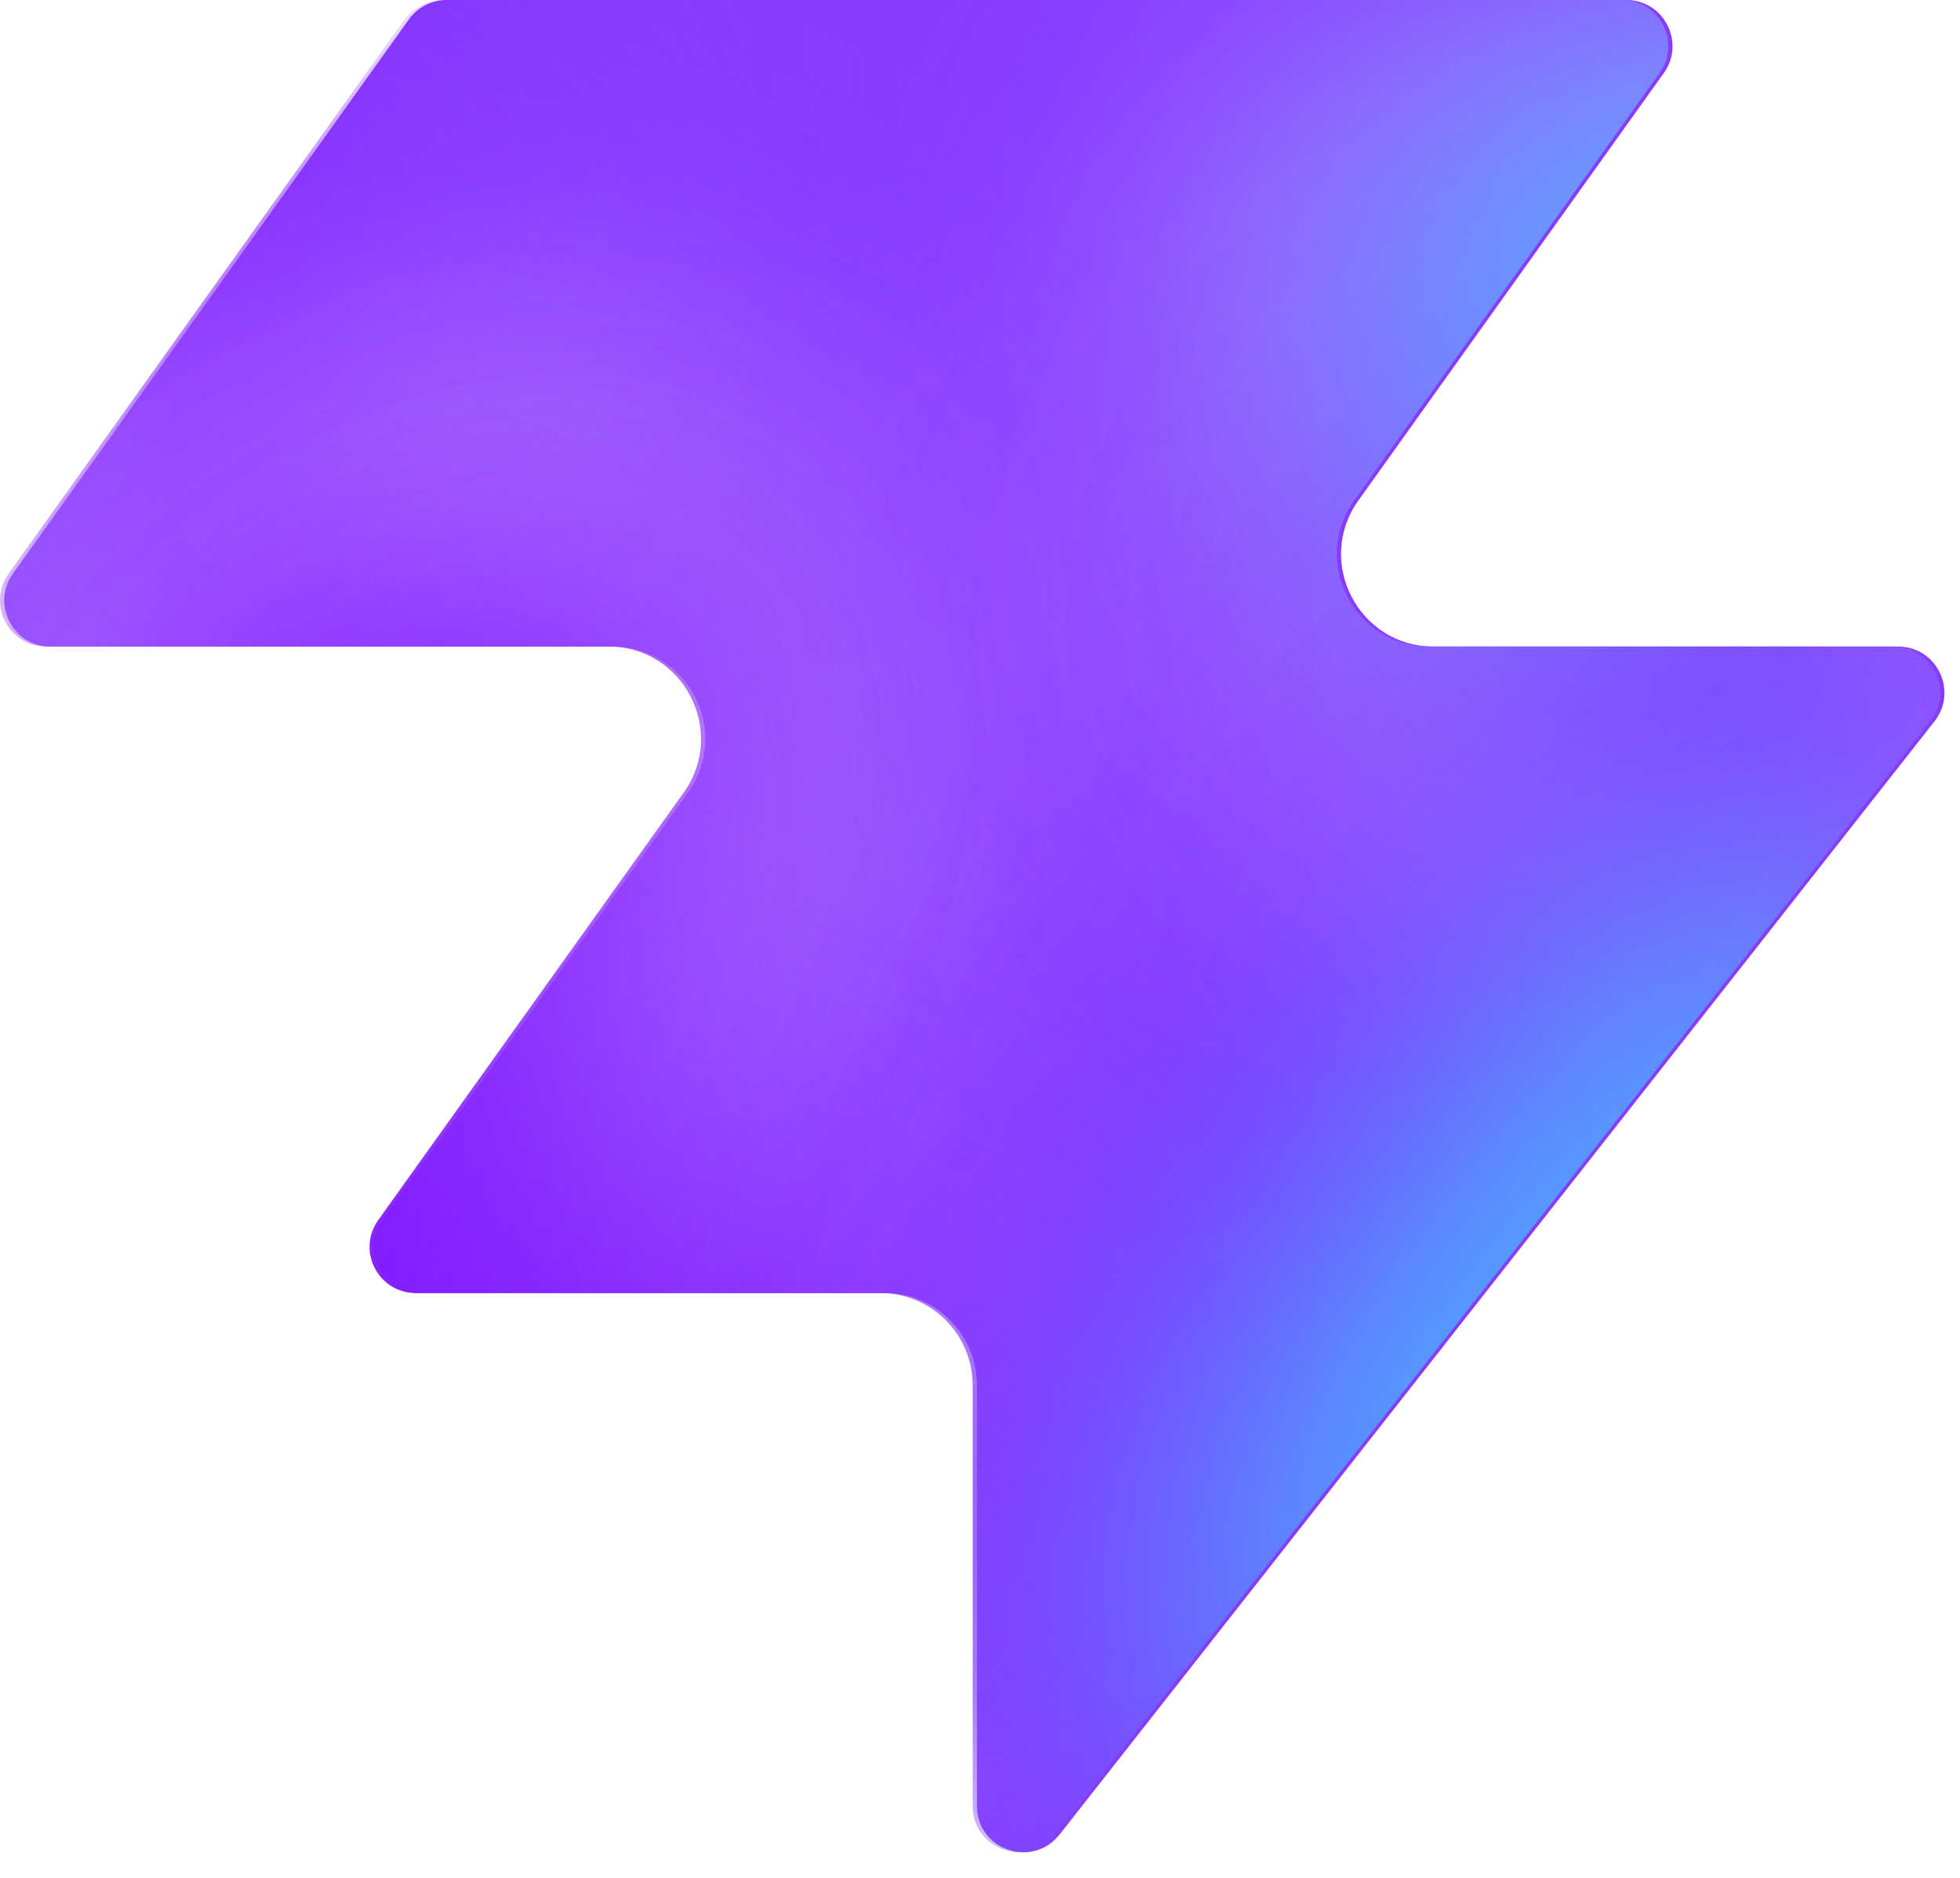
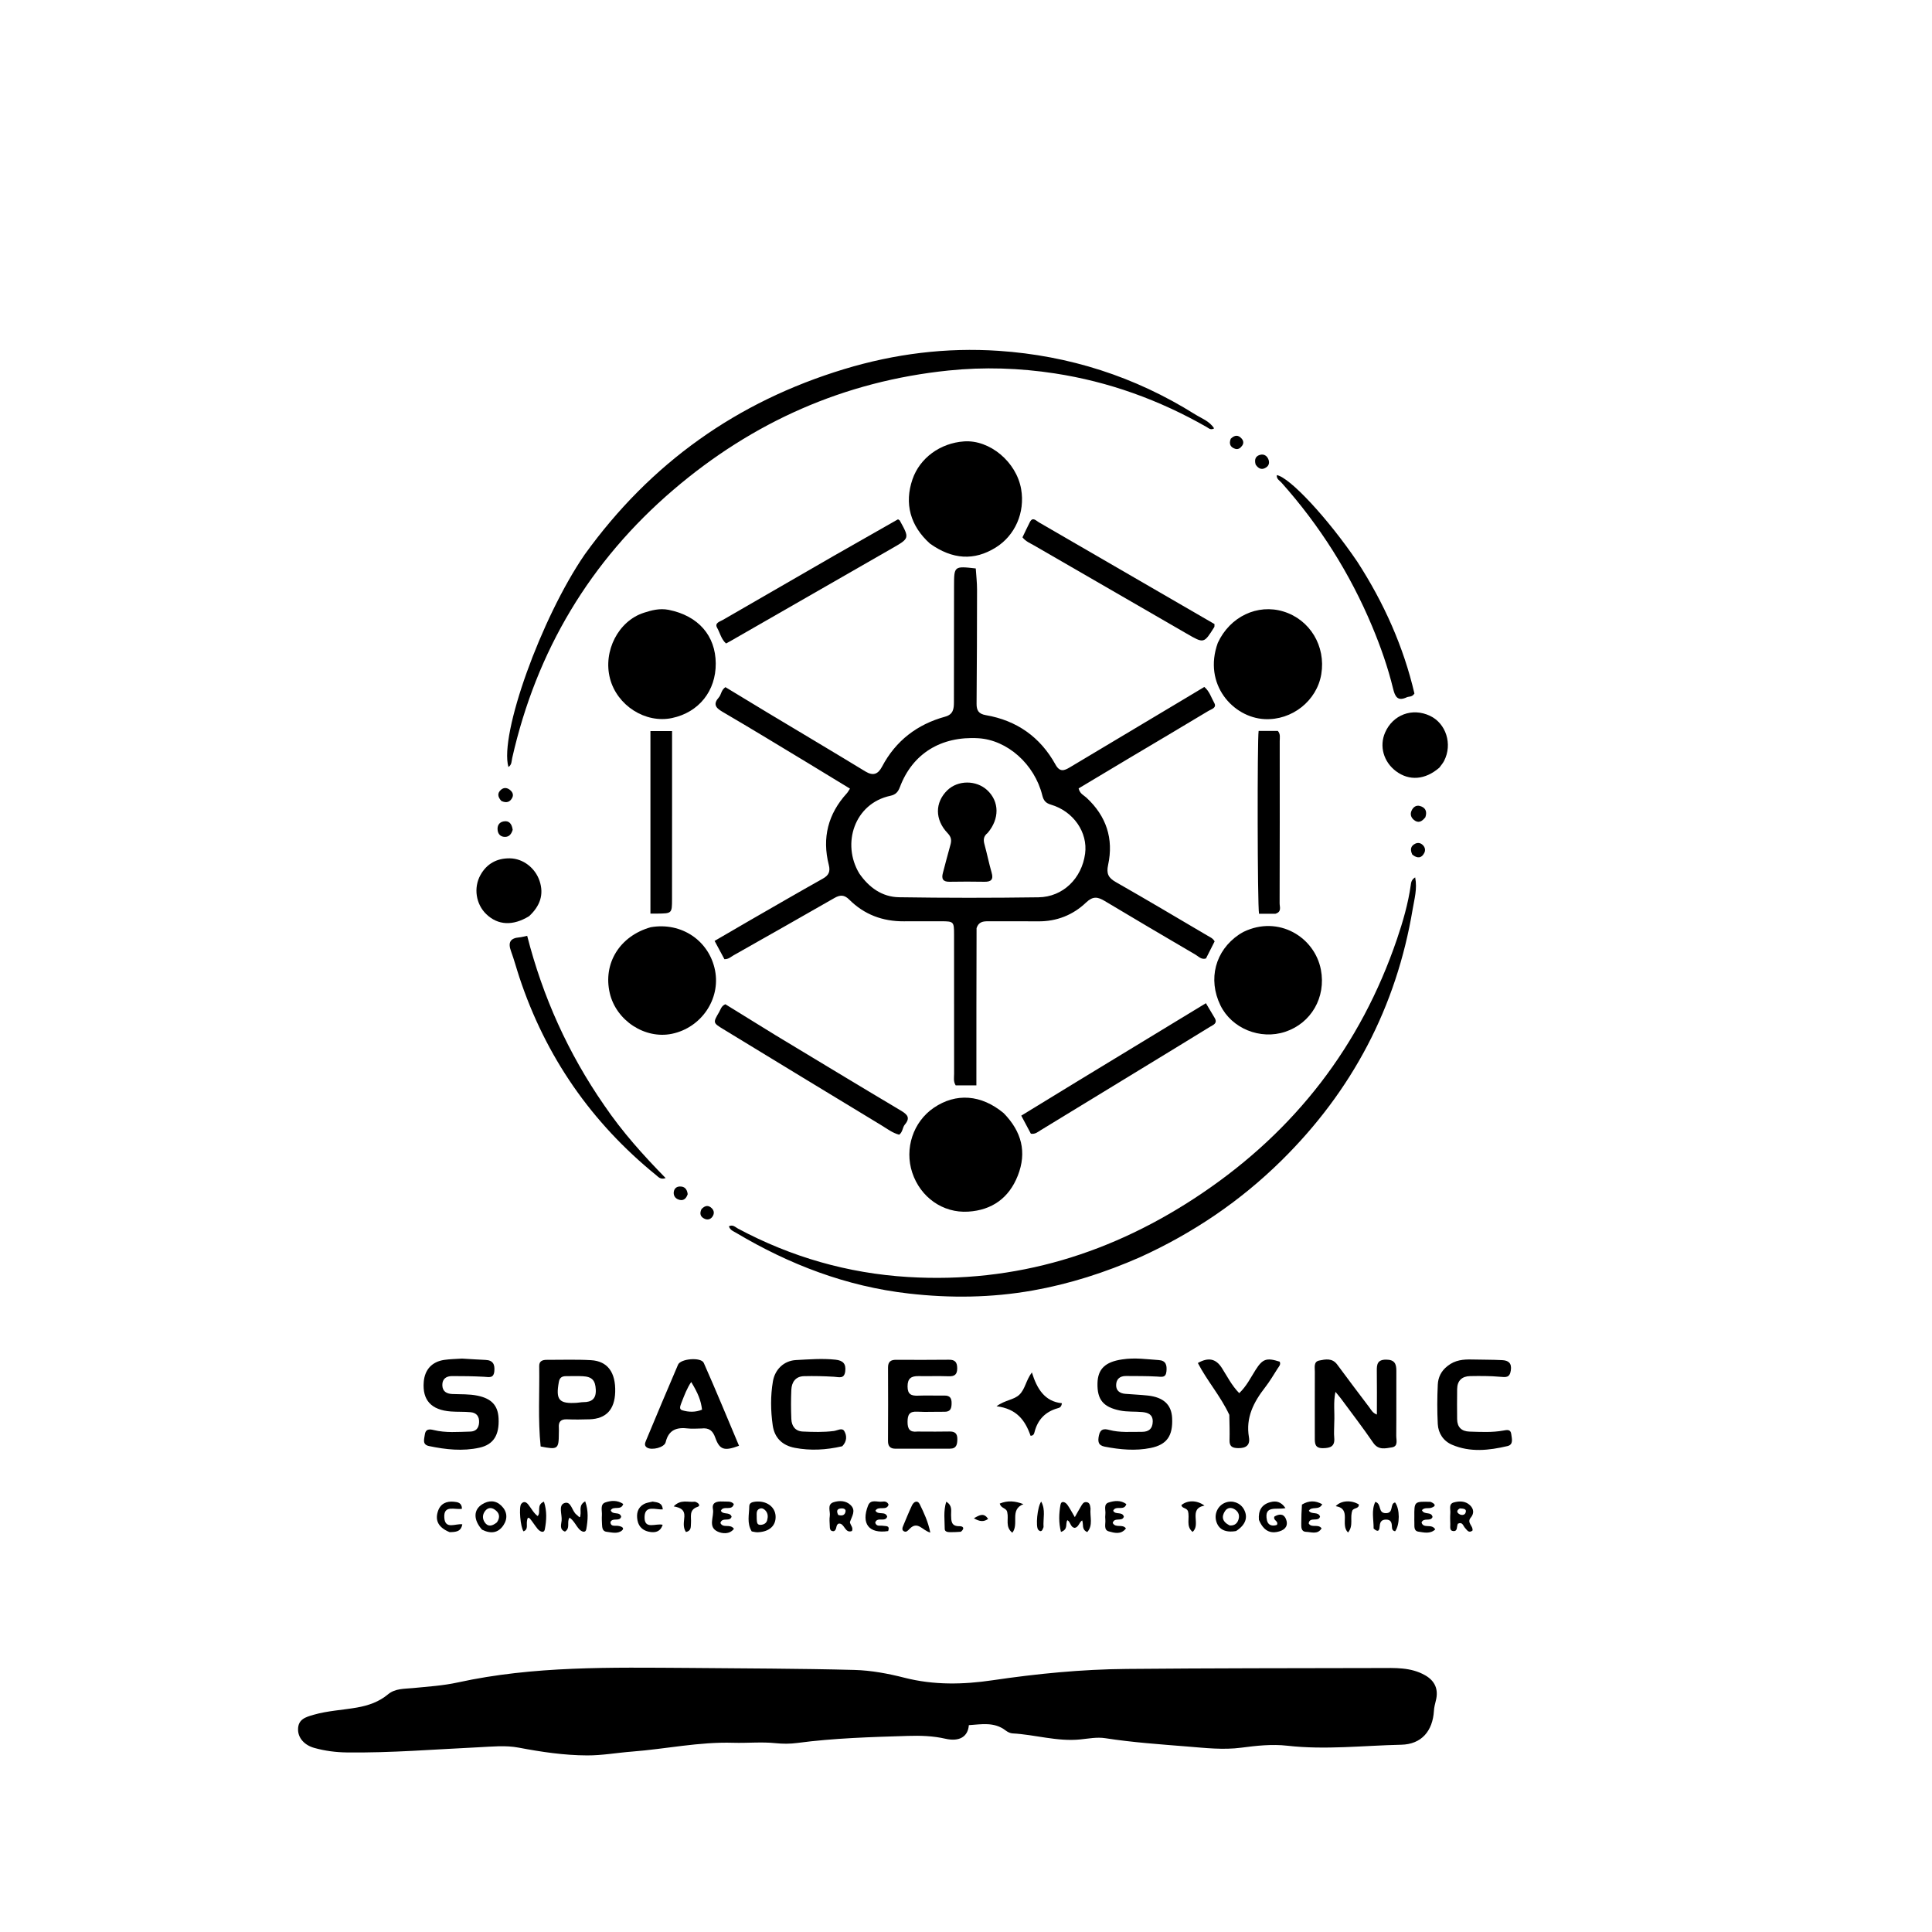
- <svg xmlns="http://www.w3.org/2000/svg" width="48" height="46" fill="none" viewBox="0 0 48 46">
-   <path fill="#863bff" d="M25.946 44.938c-.664.845-2.021.375-2.021-.698V33.937a2.26 2.26 0 0 0-2.262-2.262H10.287c-.92 0-1.456-1.04-.92-1.788l7.48-10.471c1.07-1.497 0-3.578-1.842-3.578H1.237c-.92 0-1.456-1.04-.92-1.788L10.013.474c.214-.297.556-.474.92-.474h28.894c.92 0 1.456 1.04.92 1.788l-7.48 10.471c-1.07 1.498 0 3.579 1.842 3.579h11.377c.943 0 1.473 1.088.89 1.83L25.947 44.94z" style="fill:#863bff;fill:color(display-p3 .525 .23 1);fill-opacity:1" />
-   <mask id="a" width="48" height="46" x="0" y="0" maskUnits="userSpaceOnUse" style="mask-type:alpha">
-     <path fill="#000" d="M25.842 44.938c-.664.844-2.021.375-2.021-.698V33.937a2.26 2.26 0 0 0-2.262-2.262H10.183c-.92 0-1.456-1.04-.92-1.788l7.48-10.471c1.07-1.498 0-3.579-1.842-3.579H1.133c-.92 0-1.456-1.04-.92-1.787L9.91.473c.214-.297.556-.474.92-.474h28.894c.92 0 1.456 1.04.92 1.788l-7.48 10.471c-1.07 1.498 0 3.578 1.842 3.578h11.377c.943 0 1.473 1.088.89 1.832L25.843 44.94z" style="fill:#000;fill-opacity:1" />
-   </mask>
-   <g mask="url(#a)">
-     <g filter="url(#b)">
-       <ellipse cx="5.508" cy="14.704" fill="#ede6ff" rx="5.508" ry="14.704" style="fill:#ede6ff;fill:color(display-p3 .927 .903 1);fill-opacity:1" transform="matrix(.00324 1 1 -.00324 -4.47 31.516)" />
-     </g>
-     <g filter="url(#c)">
-       <ellipse cx="10.399" cy="29.851" fill="#ede6ff" rx="10.399" ry="29.851" style="fill:#ede6ff;fill:color(display-p3 .927 .903 1);fill-opacity:1" transform="matrix(.00324 1 1 -.00324 -39.328 7.883)" />
-     </g>
-     <g filter="url(#d)">
-       <ellipse cx="5.508" cy="30.487" fill="#7e14ff" rx="5.508" ry="30.487" style="fill:#7e14ff;fill:color(display-p3 .492 .077 1);fill-opacity:1" transform="rotate(89.814 -25.913 -14.639)scale(1 -1)" />
-     </g>
-     <g filter="url(#e)">
-       <ellipse cx="5.508" cy="30.599" fill="#7e14ff" rx="5.508" ry="30.599" style="fill:#7e14ff;fill:color(display-p3 .492 .077 1);fill-opacity:1" transform="rotate(89.814 -32.644 -3.334)scale(1 -1)" />
-     </g>
-     <g filter="url(#f)">
-       <ellipse cx="5.508" cy="30.599" fill="#7e14ff" rx="5.508" ry="30.599" style="fill:#7e14ff;fill:color(display-p3 .492 .077 1);fill-opacity:1" transform="matrix(.00324 1 1 -.00324 -34.34 30.47)" />
-     </g>
-     <g filter="url(#g)">
-       <ellipse cx="14.072" cy="22.078" fill="#ede6ff" rx="14.072" ry="22.078" style="fill:#ede6ff;fill:color(display-p3 .927 .903 1);fill-opacity:1" transform="rotate(93.35 24.506 48.493)scale(-1 1)" />
-     </g>
-     <g filter="url(#h)">
-       <ellipse cx="3.47" cy="21.501" fill="#7e14ff" rx="3.47" ry="21.501" style="fill:#7e14ff;fill:color(display-p3 .492 .077 1);fill-opacity:1" transform="rotate(89.009 28.708 47.59)scale(-1 1)" />
-     </g>
-     <g filter="url(#i)">
-       <ellipse cx="3.47" cy="21.501" fill="#7e14ff" rx="3.47" ry="21.501" style="fill:#7e14ff;fill:color(display-p3 .492 .077 1);fill-opacity:1" transform="rotate(89.009 28.708 47.59)scale(-1 1)" />
-     </g>
-     <g filter="url(#j)">
-       <ellipse cx=".387" cy="8.972" fill="#7e14ff" rx="4.407" ry="29.108" style="fill:#7e14ff;fill:color(display-p3 .492 .077 1);fill-opacity:1" transform="rotate(39.51 .387 8.972)" />
-     </g>
-     <g filter="url(#k)">
-       <ellipse cx="47.523" cy="-6.092" fill="#7e14ff" rx="4.407" ry="29.108" style="fill:#7e14ff;fill:color(display-p3 .492 .077 1);fill-opacity:1" transform="rotate(37.892 47.523 -6.092)" />
-     </g>
-     <g filter="url(#l)">
-       <ellipse cx="41.412" cy="6.333" fill="#47bfff" rx="5.971" ry="9.665" style="fill:#47bfff;fill:color(display-p3 .28 .748 1);fill-opacity:1" transform="rotate(37.892 41.412 6.333)" />
-     </g>
-     <g filter="url(#m)">
-       <ellipse cx="-1.879" cy="38.332" fill="#7e14ff" rx="4.407" ry="29.108" style="fill:#7e14ff;fill:color(display-p3 .492 .077 1);fill-opacity:1" transform="rotate(37.892 -1.88 38.332)" />
-     </g>
-     <g filter="url(#n)">
-       <ellipse cx="-1.879" cy="38.332" fill="#7e14ff" rx="4.407" ry="29.108" style="fill:#7e14ff;fill:color(display-p3 .492 .077 1);fill-opacity:1" transform="rotate(37.892 -1.88 38.332)" />
-     </g>
-     <g filter="url(#o)">
-       <ellipse cx="35.651" cy="29.907" fill="#7e14ff" rx="4.407" ry="29.108" style="fill:#7e14ff;fill:color(display-p3 .492 .077 1);fill-opacity:1" transform="rotate(37.892 35.651 29.907)" />
-     </g>
-     <g filter="url(#p)">
-       <ellipse cx="38.418" cy="32.4" fill="#47bfff" rx="5.971" ry="15.297" style="fill:#47bfff;fill:color(display-p3 .28 .748 1);fill-opacity:1" transform="rotate(37.892 38.418 32.4)" />
-     </g>
-   </g>
-   <defs>
-     <filter id="b" width="60.045" height="41.654" x="-19.77" y="16.149" color-interpolation-filters="sRGB" filterUnits="userSpaceOnUse">
-       <feFlood flood-opacity="0" result="BackgroundImageFix" />
-       <feBlend in="SourceGraphic" in2="BackgroundImageFix" result="shape" />
-       <feGaussianBlur result="effect1_foregroundBlur_2002_17158" stdDeviation="7.659" />
-     </filter>
-     <filter id="c" width="90.34" height="51.437" x="-54.613" y="-7.533" color-interpolation-filters="sRGB" filterUnits="userSpaceOnUse">
-       <feFlood flood-opacity="0" result="BackgroundImageFix" />
-       <feBlend in="SourceGraphic" in2="BackgroundImageFix" result="shape" />
-       <feGaussianBlur result="effect1_foregroundBlur_2002_17158" stdDeviation="7.659" />
-     </filter>
-     <filter id="d" width="79.355" height="29.4" x="-49.64" y="2.03" color-interpolation-filters="sRGB" filterUnits="userSpaceOnUse">
-       <feFlood flood-opacity="0" result="BackgroundImageFix" />
-       <feBlend in="SourceGraphic" in2="BackgroundImageFix" result="shape" />
-       <feGaussianBlur result="effect1_foregroundBlur_2002_17158" stdDeviation="4.596" />
-     </filter>
-     <filter id="e" width="79.579" height="29.4" x="-45.045" y="20.029" color-interpolation-filters="sRGB" filterUnits="userSpaceOnUse">
-       <feFlood flood-opacity="0" result="BackgroundImageFix" />
-       <feBlend in="SourceGraphic" in2="BackgroundImageFix" result="shape" />
-       <feGaussianBlur result="effect1_foregroundBlur_2002_17158" stdDeviation="4.596" />
-     </filter>
-     <filter id="f" width="79.579" height="29.4" x="-43.513" y="21.178" color-interpolation-filters="sRGB" filterUnits="userSpaceOnUse">
-       <feFlood flood-opacity="0" result="BackgroundImageFix" />
-       <feBlend in="SourceGraphic" in2="BackgroundImageFix" result="shape" />
-       <feGaussianBlur result="effect1_foregroundBlur_2002_17158" stdDeviation="4.596" />
-     </filter>
-     <filter id="g" width="74.749" height="58.852" x="15.756" y="-17.901" color-interpolation-filters="sRGB" filterUnits="userSpaceOnUse">
-       <feFlood flood-opacity="0" result="BackgroundImageFix" />
-       <feBlend in="SourceGraphic" in2="BackgroundImageFix" result="shape" />
-       <feGaussianBlur result="effect1_foregroundBlur_2002_17158" stdDeviation="7.659" />
-     </filter>
-     <filter id="h" width="61.377" height="25.362" x="23.548" y="2.284" color-interpolation-filters="sRGB" filterUnits="userSpaceOnUse">
-       <feFlood flood-opacity="0" result="BackgroundImageFix" />
-       <feBlend in="SourceGraphic" in2="BackgroundImageFix" result="shape" />
-       <feGaussianBlur result="effect1_foregroundBlur_2002_17158" stdDeviation="4.596" />
-     </filter>
-     <filter id="i" width="61.377" height="25.362" x="23.548" y="2.284" color-interpolation-filters="sRGB" filterUnits="userSpaceOnUse">
-       <feFlood flood-opacity="0" result="BackgroundImageFix" />
-       <feBlend in="SourceGraphic" in2="BackgroundImageFix" result="shape" />
-       <feGaussianBlur result="effect1_foregroundBlur_2002_17158" stdDeviation="4.596" />
-     </filter>
-     <filter id="j" width="56.045" height="63.649" x="-27.636" y="-22.853" color-interpolation-filters="sRGB" filterUnits="userSpaceOnUse">
-       <feFlood flood-opacity="0" result="BackgroundImageFix" />
-       <feBlend in="SourceGraphic" in2="BackgroundImageFix" result="shape" />
-       <feGaussianBlur result="effect1_foregroundBlur_2002_17158" stdDeviation="4.596" />
-     </filter>
-     <filter id="k" width="54.814" height="64.646" x="20.116" y="-38.415" color-interpolation-filters="sRGB" filterUnits="userSpaceOnUse">
-       <feFlood flood-opacity="0" result="BackgroundImageFix" />
-       <feBlend in="SourceGraphic" in2="BackgroundImageFix" result="shape" />
-       <feGaussianBlur result="effect1_foregroundBlur_2002_17158" stdDeviation="4.596" />
-     </filter>
-     <filter id="l" width="33.541" height="35.313" x="24.641" y="-11.323" color-interpolation-filters="sRGB" filterUnits="userSpaceOnUse">
-       <feFlood flood-opacity="0" result="BackgroundImageFix" />
-       <feBlend in="SourceGraphic" in2="BackgroundImageFix" result="shape" />
-       <feGaussianBlur result="effect1_foregroundBlur_2002_17158" stdDeviation="4.596" />
-     </filter>
-     <filter id="m" width="54.814" height="64.646" x="-29.286" y="6.009" color-interpolation-filters="sRGB" filterUnits="userSpaceOnUse">
-       <feFlood flood-opacity="0" result="BackgroundImageFix" />
-       <feBlend in="SourceGraphic" in2="BackgroundImageFix" result="shape" />
-       <feGaussianBlur result="effect1_foregroundBlur_2002_17158" stdDeviation="4.596" />
-     </filter>
-     <filter id="n" width="54.814" height="64.646" x="-29.286" y="6.009" color-interpolation-filters="sRGB" filterUnits="userSpaceOnUse">
-       <feFlood flood-opacity="0" result="BackgroundImageFix" />
-       <feBlend in="SourceGraphic" in2="BackgroundImageFix" result="shape" />
-       <feGaussianBlur result="effect1_foregroundBlur_2002_17158" stdDeviation="4.596" />
-     </filter>
-     <filter id="o" width="54.814" height="64.646" x="8.244" y="-2.416" color-interpolation-filters="sRGB" filterUnits="userSpaceOnUse">
-       <feFlood flood-opacity="0" result="BackgroundImageFix" />
-       <feBlend in="SourceGraphic" in2="BackgroundImageFix" result="shape" />
-       <feGaussianBlur result="effect1_foregroundBlur_2002_17158" stdDeviation="4.596" />
-     </filter>
-     <filter id="p" width="39.409" height="43.623" x="18.713" y="10.588" color-interpolation-filters="sRGB" filterUnits="userSpaceOnUse">
-       <feFlood flood-opacity="0" result="BackgroundImageFix" />
-       <feBlend in="SourceGraphic" in2="BackgroundImageFix" result="shape" />
-       <feGaussianBlur result="effect1_foregroundBlur_2002_17158" stdDeviation="4.596" />
-     </filter>
-   </defs>
+ <svg xmlns="http://www.w3.org/2000/svg" version="1.1" id="Layer_1" x="0px" y="0px" width="100%" viewBox="0 0 1024 1024" enable-background="new 0 0 1024 1024" xml:space="preserve">
+   <path fill="#000000" opacity="1" stroke="none" d=" M365,884.037   C394.627,884.332 423.761,884.33 452.875,885.105   C461.773,885.342 470.785,887.042 479.444,889.25   C494.97,893.208 510.515,892.873 526.048,890.579   C549.626,887.098 573.186,884.783 597.104,884.568   C641.746,884.167 686.387,884.181 731.028,884.086   C739.291,884.068 747.75,883.577 755.383,887.949   C760.64,890.96 762.545,895.521 761.016,901.408   C760.558,903.171 760.122,904.978 760.011,906.786   C759.36,917.429 753.479,924.506 742.704,924.742   C722.589,925.181 702.471,927.557 682.323,925.269   C674.152,924.341 665.954,925.254 657.91,926.308   C648.334,927.563 638.957,926.469 629.523,925.706   C614.933,924.527 600.32,923.532 585.832,921.283   C581.341,920.586 576.851,921.518 572.388,921.953   C560.262,923.136 548.6,919.381 536.649,918.732   C535.409,918.664 534.04,917.982 533.027,917.2   C526.952,912.509 520.189,913.945 513.507,914.363   C513.041,920.472 508.532,923.268 501.073,921.562   C494.468,920.051 487.873,919.863 481.217,920.067   C461.624,920.669 442.03,921.226 422.555,923.808   C418.788,924.307 414.87,924.314 411.088,923.918   C403.598,923.135 396.118,923.938 388.689,923.709   C370.559,923.148 352.905,927.003 335,928.376   C327.072,928.983 319.229,930.431 311.191,930.402   C298.951,930.359 286.956,928.567 275.006,926.3   C267.862,924.944 260.799,925.75 253.643,926.088   C230.379,927.187 207.139,929.125 183.826,928.829   C178.007,928.756 172.202,928.011 166.549,926.424   C161.369,924.969 158.002,921.219 157.971,916.719   C157.934,911.249 161.964,910.099 166.133,908.892   C173.705,906.7 181.57,906.383 189.267,905.017   C195.242,903.956 200.839,902.054 205.619,898.058   C209.459,894.847 214.283,895.165 218.929,894.708   C226.865,893.929 234.902,893.425 242.661,891.728   C282.904,882.923 323.713,883.802 365,884.037  z" />
+   <path fill="#000000" opacity="1" stroke="none" d=" M517.602,491.925   C517.505,519.945 517.505,547.549 517.505,575.273   C513.528,575.273 509.961,575.273 506.53,575.273   C505.203,573.119 505.697,571.071 505.695,569.128   C505.659,544.47 505.68,519.812 505.669,495.154   C505.666,488.534 505.435,488.307 499.009,488.293   C492.345,488.279 485.68,488.273 479.016,488.312   C467.832,488.377 458.064,484.743 450.134,476.825   C447.479,474.174 445.278,474.226 442.239,475.971   C424.475,486.169 406.64,496.243 388.812,506.33   C387.397,507.13 386.187,508.433 383.965,508.396   C382.425,505.535 380.798,502.51 378.747,498.698   C385.178,494.957 391.557,491.214 397.966,487.524   C410.669,480.214 423.347,472.86 436.13,465.692   C439.278,463.927 440.169,461.927 439.274,458.397   C435.646,444.088 438.86,431.399 448.841,420.46   C449.373,419.878 449.738,419.144 450.506,417.993   C443.072,413.463 435.875,409.041 428.644,404.678   C413.385,395.47 398.179,386.172 382.79,377.188   C378.983,374.965 378.038,373.001 381.033,369.594   C382.327,368.122 382.2,365.757 384.494,364.205   C391.827,368.647 399.31,373.211 406.824,377.725   C424.098,388.102 441.43,398.383 458.639,408.866   C462.831,411.42 465.4,410.318 467.498,406.344   C474.752,392.604 486.101,383.925 500.949,379.846   C505.282,378.655 505.591,375.649 505.596,372.184   C505.625,351.691 505.636,331.199 505.661,310.706   C505.673,299.997 505.681,299.997 517.174,301.291   C517.409,304.974 517.857,308.741 517.855,312.508   C517.845,332.663 517.761,352.819 517.605,372.974   C517.577,376.519 518.675,378.384 522.498,379.042   C538.925,381.871 551.369,390.654 559.429,405.235   C561.718,409.377 564.047,408.493 567.049,406.697   C587.347,394.559 607.655,382.437 627.958,370.307   C631.373,368.268 634.781,366.217 638.315,364.098   C641.095,366.419 641.985,369.762 643.577,372.564   C645.067,375.186 642.038,375.87 640.548,376.767   C626.568,385.191 612.51,393.485 598.487,401.836   C589.505,407.186 580.544,412.569 571.691,417.867   C572.341,420.713 574.41,421.463 575.812,422.758   C586.371,432.519 590.342,444.516 587.314,458.472   C586.309,463.104 587.498,465.291 591.443,467.537   C607.794,476.849 623.963,486.483 640.183,496.024   C641.449,496.769 642.906,497.326 643.773,498.963   C642.281,501.913 640.732,504.977 639.202,508.001   C636.766,508.784 635.337,506.985 633.716,506.035   C617.621,496.604 601.537,487.154 585.541,477.556   C581.846,475.339 579.314,474.855 575.641,478.355   C568.707,484.965 560.089,488.43 550.25,488.326   C541.421,488.233 532.589,488.332 523.759,488.299   C521.125,488.289 518.701,488.516 517.602,491.925  M455.451,462.972   C460.564,470.367 467.502,475.415 476.511,475.557   C501.142,475.943 525.787,475.934 550.419,475.59   C563.403,475.409 573.37,465.57 575.127,452.465   C576.637,441.207 569.001,430.023 557.051,426.492   C554.229,425.657 553.12,424.306 552.427,421.521   C548.306,404.964 533.869,392.202 518.564,391.284   C498.779,390.099 483.645,399.422 476.975,417.151   C475.984,419.786 474.722,421.186 471.908,421.785   C452.841,425.845 445.952,447.245 455.451,462.972  z" />
+   <path fill="#000000" opacity="1" stroke="none" d=" M604.25,666.344   C585.689,674.497 566.827,680.542 547.258,684.004   C525.515,687.851 503.672,688.118 481.642,685.597   C448.571,681.814 418.431,670.262 390.074,653.376   C388.703,652.56 387.002,652.049 386.343,649.972   C388.395,648.857 389.756,650.439 391.166,651.192   C419.34,666.24 449.328,674.886 481.227,676.831   C538.438,680.318 590.124,664.255 637.217,632.385   C686.575,598.984 721.223,554.182 740.453,497.668   C743.614,488.379 746.339,478.929 747.728,469.165   C747.934,467.712 748.07,466.255 750.069,465.024   C751.259,471.068 749.64,476.532 748.748,481.864   C740.064,533.792 716.672,578.164 679.235,615.076   C657.448,636.557 632.462,653.512 604.25,666.344  z" />
+   <path fill="#000000" opacity="1" stroke="none" d=" M309.886,293.925   C344.795,245.43 390.67,212.843 447.451,195.627   C474.149,187.532 501.546,184.07 529.348,185.952   C566.7,188.48 601.493,199.612 633.311,219.551   C636.825,221.753 641.034,223.165 643.502,227.048   C641.699,228.136 640.654,226.969 639.595,226.363   C614.466,211.974 587.637,202.286 559.022,197.905   C540.376,195.05 521.62,194.435 502.764,196.374   C447.486,202.061 399.02,223.617 357.001,259.52   C312.768,297.314 284.364,344.919 271.489,401.717   C271.104,403.413 271.308,405.371 269.472,406.523   C264.597,389.384 286.741,327.628 309.886,293.925  z" />
+   <path fill="#000000" opacity="1" stroke="none" d=" M492.938,288.149   C482.409,278.745 479.238,266.827 483.637,254.044   C487.52,242.761 498.282,234.847 510.957,233.953   C524.595,232.991 538.744,244.827 541.233,259.279   C543.363,271.643 538.029,283.837 527.693,290.239   C516.353,297.263 504.897,296.643 492.938,288.149  z" />
+   <path fill="#000000" opacity="1" stroke="none" d=" M531.974,589.998   C541.47,599.714 544.373,610.643 539.445,623.141   C534.773,634.988 525.751,641.41 513.193,642.194   C499.634,643.041 487.823,634.503 483.515,621.534   C479.281,608.789 483.995,594.59 494.933,587.145   C506.69,579.142 520.081,580.089 531.974,589.998  z" />
+   <path fill="#000000" opacity="1" stroke="none" d=" M645.457,340.742   C651.899,326.772 666.544,319.906 680.264,324.116   C694.315,328.426 702.781,342.465 700.305,357.348   C697.971,371.379 684.844,381.893 670.213,381.144   C653.569,380.292 637.502,362.708 645.457,340.742  z" />
+   <path fill="#000000" opacity="1" stroke="none" d=" M354.408,323.226   C370.134,326.392 379.247,336.891 379.36,351.599   C379.473,366.206 370.401,377.557 356.208,380.569   C342.089,383.566 327.024,373.956 323.299,359.578   C319.55,345.104 327.74,329.131 341.258,324.775   C345.37,323.451 349.572,322.296 354.408,323.226  z" />
+   <path fill="#000000" opacity="1" stroke="none" d=" M659.138,493.889   C677.734,484.914 696.804,496.725 700.097,513.945   C702.908,528.649 694.913,542.304 681.225,546.861   C667.933,551.286 652.791,545.1 646.831,532.81   C640.121,518.972 644.082,503.871 656.665,495.354   C657.353,494.888 658.088,494.489 659.138,493.889  z" />
+   <path fill="#000000" opacity="1" stroke="none" d=" M344.889,491.45   C361.258,488.597 375.954,498.657 379.004,514.414   C381.946,529.61 371.671,544.688 356.166,547.927   C341.864,550.914 326.59,540.94 323.194,526.394   C319.522,510.669 328.416,496.113 344.889,491.45  z" />
+   <path fill="#000000" opacity="1" stroke="none" d=" M571.744,572.69   C594.356,558.949 616.656,545.394 639.156,531.718   C640.892,534.64 642.306,537.055 643.755,539.449   C645.581,542.464 642.922,543.244 641.223,544.291   C629.172,551.718 617.078,559.075 604.995,566.45   C587.225,577.296 569.459,588.147 551.676,598.971   C550.15,599.899 548.75,601.261 546.384,600.891   C544.847,598.003 543.227,594.959 541.288,591.316   C551.41,585.124 561.421,579.001 571.744,572.69  z" />
+   <path fill="#000000" opacity="1" stroke="none" d=" M411.176,548.765   C433.445,562.18 455.353,575.492 477.393,588.584   C480.898,590.667 482.672,592.389 479.567,596.078   C478.308,597.574 478.526,599.949 476.591,601.414   C473.082,600.535 470.168,598.243 467.108,596.393   C439.19,579.51 411.335,562.523 383.472,545.55   C377.842,542.121 377.837,542.076 381.137,536.455   C381.951,535.068 382.23,533.263 384.448,532.269   C393.091,537.61 401.975,543.1 411.176,548.765  z" />
+   <path fill="#000000" opacity="1" stroke="none" d=" M441.767,294.709   C453.458,288.048 464.832,281.573 475.956,275.24   C476.618,275.685 476.814,275.746 476.886,275.876   C482.121,285.341 482.098,285.303 472.82,290.62   C444.231,307.007 415.66,323.426 387.081,339.83   C386.381,340.232 385.66,340.598 384.81,341.056   C382.232,338.732 381.638,335.466 380.116,332.794   C378.607,330.144 381.511,329.502 383.074,328.596   C402.513,317.327 421.987,306.119 441.767,294.709  z" />
+   <path fill="#000000" opacity="1" stroke="none" d=" M550.935,277.018   C582.139,295.12 613.044,313.016 643.712,330.774   C643.651,331.722 643.744,332.117 643.592,332.359   C638.081,341.157 638.1,341.117 628.96,335.831   C602.026,320.253 575.066,304.72 548.14,289.128   C546.028,287.904 543.653,286.988 541.933,284.791   C543.226,282.114 544.468,279.428 545.81,276.792   C547.391,273.687 549.028,275.962 550.935,277.018  z" />
+   <path fill="#000000" opacity="1" stroke="none" d=" M707.185,753.99   C707.167,756.983 706.936,759.499 707.169,761.971   C707.609,766.613 705.185,767.517 701.172,767.563   C696.815,767.612 696.875,764.956 696.877,761.964   C696.888,750.313 696.83,738.662 696.891,727.012   C696.902,724.805 696.147,721.737 699.18,721.119   C702.469,720.448 706.111,719.662 708.739,723.231   C714.363,730.866 720.093,738.425 725.813,745.989   C726.773,747.258 727.435,748.857 729.776,749.742   C729.776,741.846 729.861,734.26 729.74,726.678   C729.682,723.095 730.066,720.606 734.725,720.636   C739.101,720.664 740.11,722.766 740.092,726.496   C740.035,737.98 740.153,749.465 740.038,760.948   C740.015,763.203 741.227,766.615 737.682,767.147   C734.291,767.656 730.605,768.752 727.829,764.691   C722.386,756.729 716.491,749.075 710.765,741.308   C709.992,740.259 709.113,739.288 707.817,737.716   C706.616,743.395 707.469,748.478 707.185,753.99  z" />
+   <path fill="#000000" opacity="1" stroke="none" d=" M320.225,585.8   C329.766,599.861 340.842,612.194 352.802,624.408   C350.083,625.354 348.986,623.846 347.807,622.889   C313.403,594.962 289.174,559.992 275.255,517.906   C273.738,513.321 272.496,508.64 270.834,504.109   C269.177,499.591 270.386,497.199 275.287,496.822   C276.421,496.735 277.535,496.387 279.417,496.004   C287.673,528.318 301.098,558.186 320.225,585.8  z" />
+   <path fill="#000000" opacity="1" stroke="none" d=" M488.161,758.764   C493.471,758.764 498.305,758.839 503.135,758.727   C506.028,758.661 507.442,759.683 507.41,762.763   C507.38,765.577 506.975,767.818 503.508,767.824   C493.845,767.842 484.182,767.865 474.52,767.836   C471.925,767.828 470.64,766.572 470.656,763.797   C470.732,750.802 470.743,737.805 470.676,724.809   C470.66,721.731 472.122,720.708 474.962,720.721   C484.293,720.762 493.624,720.79 502.954,720.684   C506.207,720.647 507.327,722.037 507.341,725.194   C507.355,728.498 505.992,729.565 502.809,729.453   C497.484,729.266 492.146,729.456 486.816,729.368   C483,729.306 481.013,730.556 481.028,734.861   C481.044,739.084 483.035,739.87 486.621,739.726   C491.279,739.539 495.951,739.759 500.615,739.682   C503.468,739.635 504.391,741.045 504.37,743.695   C504.35,746.336 503.889,748.314 500.61,748.271   C495.78,748.207 490.935,748.49 486.119,748.219   C482.011,747.987 481.058,749.812 481.023,753.54   C480.987,757.386 482.211,759.225 486.184,758.754   C486.676,758.696 487.182,758.755 488.161,758.764  z" />
+   <path fill="#000000" opacity="1" stroke="none" d=" M356.213,426   C356.205,443.149 356.2,459.798 356.187,476.447   C356.181,484.142 356.173,484.143 348.326,484.226   C347.344,484.236 346.362,484.227 344.743,484.227   C344.743,451.851 344.743,419.738 344.743,387.487   C348.603,387.487 352.014,387.487 356.212,387.487   C356.212,400.33 356.212,412.915 356.213,426  z" />
+   <path fill="#000000" opacity="1" stroke="none" d=" M244.893,720.084   C249.339,720.328 253.324,720.625 257.315,720.787   C261.305,720.949 262.348,723.166 262.003,726.777   C261.63,730.675 259.175,729.866 256.57,729.72   C250.926,729.406 245.262,729.347 239.606,729.349   C236.552,729.35 234.391,730.818 234.445,734.145   C234.5,737.44 236.63,738.725 239.72,738.861   C244.202,739.057 248.705,738.811 253.151,739.744   C260.522,741.291 263.921,744.903 264.257,751.762   C264.683,760.464 261.688,765.614 254.168,767.292   C245.274,769.277 236.292,768.303 227.432,766.451   C223.665,765.664 224.855,762.829 225.146,760.455   C225.516,757.423 227.398,757.34 229.867,757.952   C236.257,759.538 242.773,758.922 249.249,758.771   C252.24,758.701 253.745,756.984 253.923,754.012   C254.115,750.796 252.616,748.804 249.475,748.504   C246.001,748.173 242.48,748.371 238.996,748.116   C228.575,747.353 223.805,742.11 224.592,732.448   C225.123,725.925 228.941,721.724 235.481,720.772   C238.437,720.341 241.449,720.297 244.893,720.084  z" />
+   <path fill="#000000" opacity="1" stroke="none" d=" M371.688,757.125   C369.062,757.135 366.87,757.376 364.738,757.117   C358.775,756.393 354.419,757.711 352.812,764.397   C352.133,767.219 345.52,768.809 342.985,767.274   C341.448,766.343 341.774,765.029 342.3,763.775   C347.958,750.268 353.578,736.744 359.381,723.3   C360.779,720.062 371.6,719.197 373.012,722.373   C379.469,736.901 385.501,751.617 391.694,766.286   C383.831,769.233 381.416,768.436 379.088,761.936   C377.822,758.404 375.929,756.622 371.688,757.125  M361.148,743.558   C360.7,744.949 359.657,746.874 361.566,747.46   C365.02,748.52 368.65,748.577 372.094,747.151   C371.511,742.304 370.037,738.55 366.357,732.483   C364.131,735.764 362.801,739.322 361.148,743.558  z" />
+   <path fill="#000000" opacity="1" stroke="none" d=" M594.795,720.517   C601.556,719.461 607.844,720.459 614.144,720.867   C617.991,721.116 618.547,723.576 618.246,726.816   C617.912,730.407 615.72,729.742 613.231,729.601   C607.754,729.291 602.255,729.358 596.765,729.311   C593.562,729.284 591.629,730.963 591.574,734.111   C591.521,737.111 593.566,738.52 596.401,738.758   C600.38,739.091 604.376,739.239 608.344,739.666   C616.685,740.564 620.887,744.494 621.248,751.529   C621.733,760.989 618.502,765.705 609.859,767.455   C601.754,769.096 593.645,768.314 585.586,766.773   C582.002,766.088 581.799,763.978 582.443,760.854   C583.168,757.343 585.11,757.15 587.9,757.891   C593.622,759.411 599.473,758.867 605.286,758.898   C608.899,758.917 610.901,757.225 610.974,753.49   C611.048,749.705 608.492,748.709 605.455,748.424   C601.489,748.051 597.489,748.407 593.525,747.586   C584.777,745.774 581.487,741.87 581.69,733.168   C581.866,725.648 585.724,721.817 594.795,720.517  z" />
+   <path fill="#000000" opacity="1" stroke="none" d=" M675.977,484.312   C672.769,484.32 669.979,484.32 667.312,484.32   C666.453,479.832 666.347,391.983 667.101,387.408   C670.511,387.408 673.941,387.408 677.285,387.408   C678.777,389.101 678.277,391.017 678.278,392.787   C678.303,421.452 678.313,450.117 678.224,478.782   C678.219,480.688 679.459,483.295 675.977,484.312  z" />
+   <path fill="#000000" opacity="1" stroke="none" d=" M286.553,766.661   C285.072,752.265 286.021,738.139 285.793,724.026   C285.75,721.36 287.574,720.737 289.813,720.745   C297.63,720.774 305.468,720.469 313.261,720.923   C322.08,721.437 326.372,727.443 326.065,737.793   C325.789,747.101 321.272,751.97 312.495,752.26   C308.507,752.392 304.506,752.431 300.521,752.274   C297.245,752.144 295.937,753.549 296.198,756.716   C296.28,757.707 296.201,758.711 296.197,759.709   C296.162,768.074 295.649,768.471 286.553,766.661  M299.983,729.392   C297.933,729.41 296.64,730.09 296.212,732.416   C294.455,741.973 296.255,744.143 305.752,743.514   C306.91,743.438 308.062,743.169 309.216,743.17   C313.664,743.173 316.016,741.324 315.781,736.552   C315.539,731.637 313.848,729.678 308.832,729.425   C306.185,729.292 303.526,729.388 299.983,729.392  z" />
+   <path fill="#000000" opacity="1" stroke="none" d=" M719.383,297.691   C733.61,319.663 743.924,342.901 749.677,367.579   C748.364,369.607 746.785,369.031 745.642,369.566   C740.768,371.845 739.403,369.256 738.369,365.004   C735.613,353.677 731.752,342.698 727.245,331.938   C715.494,303.886 699.47,278.549 679.244,255.847   C678.21,254.687 676.46,253.862 676.752,251.821   C683.62,253.035 703.719,274.638 719.383,297.691  z" />
+   <path fill="#000000" opacity="1" stroke="none" d=" M762.907,406.851   C755.388,413.403 746.885,414.004 739.881,408.729   C733.307,403.779 730.979,395.495 734.13,388.267   C738.248,378.822 748.479,374.982 757.846,379.365   C766.457,383.394 769.965,394.436 765.399,403.29   C764.796,404.461 763.914,405.488 762.907,406.851  z" />
+   <path fill="#000000" opacity="1" stroke="none" d=" M280.448,485.581   C271.847,490.877 263.895,490.429 257.761,484.549   C252.246,479.262 250.901,470.591 254.616,463.851   C257.998,457.714 263.455,454.835 270.245,454.936   C277.307,455.041 283.686,460.06 285.979,466.892   C288.422,474.171 286.181,480.246 280.448,485.581  z" />
+   <path fill="#000000" opacity="1" stroke="none" d=" M446.399,766.544   C437.815,768.524 429.552,768.961 421.281,767.386   C414.713,766.135 410.515,762.166 409.557,755.469   C408.447,747.706 408.343,739.866 409.666,732.117   C410.748,725.783 415.535,721.185 421.904,720.859   C428.854,720.502 435.822,719.907 442.82,720.661   C446.81,721.091 448.477,722.814 447.992,726.813   C447.483,731.01 444.751,729.869 442.054,729.708   C436.752,729.391 431.422,729.257 426.113,729.401   C421.658,729.523 419.605,732.544 419.424,736.646   C419.197,741.793 419.208,746.965 419.426,752.113   C419.583,755.823 421.469,758.561 425.5,758.745   C430.978,758.995 436.474,759.159 441.945,758.459   C443.843,758.216 446.34,756.548 447.495,758.517   C448.886,760.885 448.994,763.915 446.399,766.544  z" />
+   <path fill="#000000" opacity="1" stroke="none" d=" M767.18,724.045   C771.237,720.783 775.67,720.446 780.24,720.562   C785.561,720.696 790.892,720.626 796.205,720.903   C799.434,721.071 801.363,722.434 800.767,726.376   C800.182,730.247 798.202,730.01 795.158,729.731   C789.875,729.247 784.529,729.276 779.214,729.363   C774.903,729.433 772.383,731.759 772.318,736.216   C772.24,741.54 772.257,746.866 772.308,752.191   C772.349,756.446 774.678,758.651 778.83,758.776   C784.81,758.957 790.809,759.306 796.752,758.233   C798.631,757.894 800.665,757.401 800.992,760.073   C801.279,762.419 802.33,765.665 798.989,766.451   C789.189,768.756 779.228,769.862 769.629,765.757   C765.068,763.807 762.308,759.727 762.05,754.759   C761.689,747.794 761.72,740.784 762.061,733.816   C762.241,730.146 763.768,726.698 767.18,724.045  z" />
+   <path fill="#000000" opacity="1" stroke="none" d=" M651.561,749.897   C646.901,739.904 639.762,731.847 634.886,722.422   C640.544,719.228 644.486,720.159 647.623,725.069   C650.454,729.5 652.793,734.293 656.814,738.397   C660.722,734.682 662.872,730.181 665.507,726.045   C669.222,720.211 671.312,719.475 678.26,721.715   C678.981,723.214 677.888,724.227 677.201,725.295   C675.046,728.649 673.036,732.125 670.594,735.261   C664.503,743.082 660.171,751.318 661.961,761.744   C662.68,765.931 660.482,767.642 656.168,767.538   C652.982,767.462 651.589,766.545 651.68,763.268   C651.799,758.952 651.654,754.629 651.561,749.897  z" />
+   <path fill="#000000" opacity="1" stroke="none" d=" M546.222,760.988   C543.369,752.778 538.857,746.661 528.184,745.346   C532.848,741.927 537.405,742.043 540.356,739.146   C543.423,736.133 543.743,731.627 546.921,727.417   C549.612,736.108 553.715,742.838 562.833,743.74   C562.537,745.936 561.489,746.143 560.546,746.411   C554.035,748.257 549.988,752.478 548.324,759.018   C548.072,760.007 547.756,760.956 546.222,760.988  z" />
+   <path fill="#000000" opacity="1" stroke="none" d=" M578.01,799.545   C577.574,803.962 579.515,808.402 576.263,812.03   C573.1,810.639 574.419,808.03 573.569,805.836   C571.948,806.9 571.741,809.363 569.695,809.799   C567.265,809.566 567.542,806.68 565.737,805.72   C564.521,807.546 566.351,810.605 562.336,811.942   C561.057,807.079 561.248,802.223 562.078,797.559   C562.498,795.203 564.668,796.056 565.77,797.622   C567.094,799.504 568.161,801.567 569.674,804.114   C570.91,801.939 571.883,800.153 572.93,798.412   C573.604,797.29 574.249,795.947 575.874,796.157   C577.528,796.371 577.791,797.757 578.01,799.545  z" />
+   <path fill="#000000" opacity="1" stroke="none" d=" M398.421,811.679   C395.74,807.252 397.099,802.763 397.126,798.392   C397.137,796.593 398.603,796.113 400.26,795.922   C406.09,795.249 410.787,798.492 411.078,803.506   C411.371,808.564 407.839,811.855 401.754,812.125   C400.776,812.169 399.787,811.977 398.421,811.679  M401.077,805.096   C401.239,806.524 400.985,808.35 403.228,808.201   C404.751,808.1 406.156,807.43 406.608,805.776   C407.101,803.977 407.108,802.181 405.762,800.662   C404.942,799.737 403.853,799.141 402.689,799.608   C400.456,800.506 401.185,802.597 401.077,805.096  z" />
+   <path fill="#000000" opacity="1" stroke="none" d=" M255.484,810.758   C250.813,805.525 250.927,800.186 255.56,797.306   C259.036,795.145 262.643,795.085 265.678,798.009   C268.84,801.054 269.221,804.862 266.795,808.468   C264.05,812.547 260.15,813.092 255.484,810.758  M263.374,806.886   C265.219,804.188 264.829,801.855 262.109,800.05   C260.341,798.877 258.548,799.094 257.206,800.747   C255.688,802.617 255.587,804.852 256.867,806.798   C258.484,809.253 260.684,809.082 263.374,806.886  z" />
+   <path fill="#000000" opacity="1" stroke="none" d=" M667.243,805.532   C666.852,800.599 668.717,797.419 673.216,796.195   C676.212,795.38 678.943,795.787 681.316,799.317   C676.858,800.414 669.791,797.48 671.496,805.74   C672.055,808.449 674.321,809.07 676.803,808.222   C677.778,806.011 674.635,805.981 675.452,803.81   C677.627,802.557 680.244,801.88 681.592,805.165   C682.829,808.181 681.655,810.568 678.194,811.624   C673.245,813.133 669.654,811.331 667.243,805.532  z" />
+   <path fill="#000000" opacity="1" stroke="none" d=" M279.315,806.155   C278.954,808.295 280.062,810.626 277.482,811.658   C275.826,809.453 274.908,798.728 276.274,797.085   C277.632,795.45 278.95,796.142 280,797.45   C281.636,799.489 282.784,801.933 284.989,803.55   C286.9,801.443 284.054,797.698 288.298,795.903   C289.968,800.919 289.676,805.855 288.77,810.56   C288.323,812.882 286.108,811.737 284.952,810.337   C283.576,808.671 282.438,806.808 281.067,805.137   C280.04,803.885 279.469,804.462 279.315,806.155  z" />
+   <path fill="#000000" opacity="1" stroke="none" d=" M307.614,803.167   C308.146,800.653 306.53,797.828 310.164,795.735   C312.005,800.812 311.583,805.721 310.761,810.421   C310.353,812.752 308.223,811.855 306.946,810.454   C305.198,808.534 304.205,805.963 301.872,804.394   C300.209,806.627 302.479,809.957 299.435,811.785   C296.387,810.635 297.495,807.917 297.674,805.928   C297.96,802.746 295.906,797.951 298.986,796.725   C302.782,795.214 303.058,800.985 305.606,802.827   C306.127,803.204 306.547,803.718 307.039,804.138   C307.089,804.18 307.36,804.045 307.453,803.931   C307.549,803.813 307.553,803.62 307.614,803.167  z" />
+   <path fill="#000000" opacity="1" stroke="none" d=" M450.46,806.777   C450.811,808.536 452.341,809.597 451.564,811.462   C447.714,812.953 447.732,807.235 444.564,807.531   C442.709,808.227 443.833,810.8 441.926,811.565   C439.755,811.684 439.852,809.995 439.786,808.526   C439.711,806.868 439.545,805.17 439.802,803.549   C440.208,800.992 438.139,797.34 441.905,796.177   C444.876,795.259 448.341,795.286 450.852,797.729   C453.83,800.626 451.538,803.555 450.46,806.777  M444.267,802.946   C446.226,803.539 447.896,803.245 448.179,800.94   C448.311,799.866 447.084,799.43 446.073,799.475   C444.134,799.563 442.95,800.322 444.267,802.946  z" />
+   <path fill="#000000" opacity="1" stroke="none" d=" M655.136,811.486   C649.36,812.475 645.807,810.57 644.599,806.175   C643.49,802.14 645.626,797.87 649.483,796.414   C653.261,794.987 657.447,796.526 659.34,800.038   C661.581,804.198 660.215,808.235 655.136,811.486  M651.737,808.516   C653.744,808.675 655.34,807.933 656.156,806.084   C657.213,803.691 656.738,801.496 654.507,800.033   C652.618,798.794 650.531,798.991 649.276,800.902   C647.358,803.82 647.708,806.497 651.737,808.516  z" />
+   <path fill="#000000" opacity="1" stroke="none" d=" M482.238,810.197   C481.177,811.284 480.332,812.332 479.036,811.581   C477.962,810.96 478.232,809.848 478.627,808.905   C480.169,805.226 481.661,801.522 483.355,797.913   C484.307,795.886 486.334,794.918 487.477,797.266   C489.662,801.757 491.867,806.351 493.082,812.296   C488.936,811.226 486.442,805.984 482.238,810.197  z" />
+   <path fill="#000000" opacity="1" stroke="none" d=" M327.679,808.753   C329.557,809.01 331.176,809.922 329.628,811.212   C327.33,813.126 324.206,812.217 321.449,811.875   C319.345,811.615 319.164,809.722 319.083,808.017   C319.004,806.354 318.91,804.679 319.019,803.021   C319.174,800.644 317.951,797.334 320.813,796.327   C323.743,795.296 327.217,795.003 330.318,797.129   C329.231,800.837 325.113,797.946 323.716,800.482   C324.629,803.23 328.519,800.871 329.247,803.904   C328.348,806.759 324.601,804.07 323.532,806.81   C323.742,809.328 325.829,808.464 327.679,808.753  z" />
+   <path fill="#000000" opacity="1" stroke="none" d=" M772.688,807.596   C771.966,809.248 772.683,811.749 770.184,811.495   C768.184,811.291 768.74,809.211 768.684,807.81   C768.604,805.825 768.551,803.826 768.7,801.849   C768.852,799.852 767.729,797.086 770.584,796.309   C773.473,795.523 776.595,795.482 779.043,797.733   C781.198,799.714 781.388,802.174 779.522,804.389   C777.215,807.129 781.014,808.831 780.435,811.265   C778.394,812.754 777.562,810.95 776.486,809.82   C775.457,808.74 775.251,806.456 772.688,807.596  M773.756,799.478   C771.942,800.507 771.921,801.705 773.708,802.637   C774.717,803.162 776.232,803.073 776.722,801.924   C777.635,799.781 775.899,799.593 773.756,799.478  z" />
+   <path fill="#000000" opacity="1" stroke="none" d=" M470.756,811.499   C460.533,813.049 456.334,807.58 460.087,797.991   C461.509,794.359 464.991,796.283 467.568,795.893   C468.834,795.702 470.275,795.79 470.966,797.496   C469.881,801.021 465.537,797.902 464.01,800.695   C465.402,803.235 469.214,800.704 470.241,803.834   C469.242,807.037 464.83,803.674 463.88,807.068   C464.616,809.332 466.585,808.42 468.068,808.709   C469.544,808.996 471.794,808.364 470.756,811.499  z" />
+   <path fill="#000000" opacity="1" stroke="none" d=" M382.996,795.823   C385.327,796.004 387.429,795.397 388.948,797.172   C387.922,801.135 383.425,797.675 382.081,800.735   C383.26,803.064 386.789,801.119 387.771,803.86   C386.896,806.854 382.725,803.859 381.835,807.213   C383.216,810.208 386.961,807.418 389.007,810.294   C386.659,813.395 382.771,812.862 380.415,811.789   C374.962,809.305 378.629,803.901 377.868,799.845   C377.232,796.456 379.676,795.659 382.996,795.823  z" />
+   <path fill="#000000" opacity="1" stroke="none" d=" M728.051,810.167   C728.083,805.245 726.765,800.528 728.948,796.011   C732.526,797.11 730.116,802 734.531,802.009   C738.932,802.018 736.469,796.994 739.424,796.326   C742.012,799.743 742.008,808.14 739.457,811.597   C737.918,811.383 737.78,810.189 737.738,809.014   C737.666,806.985 737.186,805.434 734.689,805.416   C732.391,805.4 731.454,806.515 731.291,808.722   C731.15,810.646 730.831,812.706 728.051,810.167  z" />
+   <path fill="#000000" opacity="1" stroke="none" d=" M596.774,810.113   C594.132,813.531 590.608,812.48 587.654,811.657   C584.845,810.875 586.06,807.719 585.857,805.522   C585.766,804.534 585.744,803.518 585.865,802.536   C586.132,800.364 584.746,797.271 587.58,796.365   C590.571,795.41 593.983,794.979 596.97,797.189   C595.851,801.119 591.385,797.621 590.01,800.723   C591.164,803.09 594.788,800.933 595.672,803.839   C594.839,806.792 590.643,803.911 589.764,807.191   C591.298,810.129 594.935,807.519 596.774,810.113  z" />
+   <path fill="#000000" opacity="1" stroke="none" d=" M690.06,797.456   C693.776,795.214 697.165,795.272 700.804,797.269   C699.09,800.756 695.244,798.139 693.714,800.732   C695.215,802.954 698.626,800.979 699.661,803.814   C698.825,806.903 694.079,803.653 693.626,807.46   C695.197,810.058 698.579,807.489 700.47,810.058   C698.408,813.472 695.05,812.012 692.282,811.905   C689.501,811.797 689.7,809.333 689.705,807.348   C689.711,804.192 689.817,801.036 690.06,797.456  z" />
+   <path fill="#000000" opacity="1" stroke="none" d=" M758.251,796.014   C760.816,797.128 761.31,798.261 758.615,799.148   C757.025,799.671 755.01,798.842 753.654,800.405   C754.784,803.162 758.594,800.909 759.286,804.013   C758.245,806.713 754.634,804.099 753.439,806.936   C754.487,810.494 758.791,807.281 760.705,810.623   C758.06,813.125 754.743,812.255 751.812,811.813   C749.149,811.412 749.748,808.835 749.641,806.917   C749.585,805.923 749.633,804.925 749.627,803.928   C749.579,795.766 749.579,795.766 758.251,796.014  z" />
+   <path fill="#000000" opacity="1" stroke="none" d=" M238.302,812.075   C232.476,809.668 230.502,806.063 232.073,801.111   C233.399,796.93 236.628,795.544 240.658,795.956   C242.508,796.145 244.772,796.397 244.851,799.662   C241.348,800.458 234.989,797.255 235.495,804.434   C235.947,810.845 241.414,807.42 245.034,807.911   C244.341,811.943 241.491,811.989 238.302,812.075  z" />
+   <path fill="#000000" opacity="1" stroke="none" d=" M345.906,795.873   C348.492,796.317 350.99,796.376 351.283,800.005   C347.499,800.293 341.794,797.48 341.629,804.01   C341.453,810.983 347.578,807.23 351.232,808.164   C350.098,811.772 347.498,812.336 344.865,812.01   C341.311,811.571 338.593,809.633 337.884,805.857   C337.224,802.341 337.871,799.115 341.267,797.199   C342.531,796.486 344.092,796.299 345.906,795.873  z" />
+   <path fill="#000000" opacity="1" stroke="none" d=" M533.883,801.63   C533.525,799.084 530.53,799.646 529.897,796.916   C533.991,795.228 537.884,795.476 542.427,797.228   C534.933,800.177 540.306,807.644 536.556,812.388   C532.649,809.279 534.715,805.289 533.883,801.63  z" />
+   <path fill="#000000" opacity="1" stroke="none" d=" M629.603,800.834   C628.772,799.053 626.505,799.562 626.152,797.751   C629.283,795.078 634.386,795.002 638.381,798.002   C629.597,799.681 636.765,807.989 632.087,811.94   C628.337,808.812 630.794,804.605 629.603,800.834  z" />
+   <path fill="#000000" opacity="1" stroke="none" d=" M368.318,795.935   C370.28,796.433 371.437,798.081 369.82,798.619   C364.895,800.258 366.517,804.065 366.228,807.29   C366.062,809.148 366.564,811.348 363.563,812.005   C361.724,809.267 362.619,806.352 362.734,803.714   C362.883,800.273 360.844,799.099 357.064,798.406   C360.855,794.473 364.65,796.376 368.318,795.935  z" />
+   <path fill="#000000" opacity="1" stroke="none" d=" M716.88,800.368   C715.208,804.168 717.636,808.489 714.477,812.258   C710.135,808.001 716.542,799.724 707.97,798.293   C710.793,795.216 716.276,794.957 720.233,797.41   C720.296,799.585 718.079,799.084 716.88,800.368  z" />
+   <path fill="#000000" opacity="1" stroke="none" d=" M509.279,811.867   C507.062,812.025 505.234,812.109 503.407,812.078   C502.212,812.058 500.728,811.799 500.727,810.399   C500.723,805.759 499.948,801.016 501.531,795.938   C504.91,797.978 504.033,800.708 504.093,802.958   C504.179,806.144 504.064,809.019 508.6,808.916   C510.291,808.878 511.632,809.921 509.279,811.867  z" />
+   <path fill="#000000" opacity="1" stroke="none" d=" M755.478,433.153   C753.614,435.53 751.697,436.487 749.362,434.541   C747.807,433.245 747.316,431.497 748.169,429.635   C748.992,427.839 750.521,426.633 752.529,427.17   C755.331,427.92 756.587,429.85 755.478,433.153  z" />
+   <path fill="#000000" opacity="1" stroke="none" d=" M271.738,439.826   C270.938,442.47 269.476,443.862 266.966,443.518   C265.158,443.27 264.059,442.012 263.786,440.236   C263.412,437.806 264.395,435.872 266.823,435.381   C269.869,434.766 271.291,436.677 271.738,439.826  z" />
+   <path fill="#000000" opacity="1" stroke="none" d=" M665.515,246.225   C664.709,243.373 665.566,241.573 668.125,241.013   C669.913,240.621 671.402,241.543 672.165,243.199   C672.922,244.843 672.779,246.555 671.21,247.662   C669.083,249.162 667.166,248.714 665.515,246.225  z" />
+   <path fill="#000000" opacity="1" stroke="none" d=" M553.101,809.385   C552.517,811.242 551.751,812.383 550.29,810.798   C548.835,809.219 549.804,798.589 551.861,795.881   C554.306,800.288 552.792,804.752 553.101,809.385  z" />
+   <path fill="#000000" opacity="1" stroke="none" d=" M748.548,452.951   C747.296,450.32 747.673,448.382 750.046,447.201   C751.511,446.471 752.966,446.737 754.157,447.93   C755.354,449.129 755.61,450.686 754.902,452.066   C753.45,454.901 751.268,455.152 748.548,452.951  z" />
+   <path fill="#000000" opacity="1" stroke="none" d=" M265.726,424.522   C263.763,422.348 263.498,420.378 265.527,418.6   C266.945,417.357 268.618,417.407 270.105,418.534   C271.532,419.616 272.4,421.094 271.477,422.867   C270.31,425.111 268.426,425.786 265.726,424.522  z" />
+   <path fill="#000000" opacity="1" stroke="none" d=" M364.494,632.925   C363.565,635.749 361.821,636.684 359.411,635.704   C357.755,635.031 356.859,633.519 357.119,631.701   C357.35,630.092 358.426,628.985 360.118,628.881   C362.675,628.724 364.131,630.044 364.494,632.925  z" />
+   <path fill="#000000" opacity="1" stroke="none" d=" M371.79,640.874   C373.687,638.833 375.497,638.674 377.238,640.371   C378.615,641.712 378.657,643.373 377.571,644.903   C376.597,646.276 375.076,646.679 373.573,646.031   C371.454,645.119 370.562,643.5 371.79,640.874  z" />
+   <path fill="#000000" opacity="1" stroke="none" d=" M652.307,232.571   C654.461,230.432 656.371,230.47 658.096,232.46   C659.02,233.525 659.304,234.827 658.439,236.111   C657.55,237.432 656.287,238.395 654.689,237.882   C652.337,237.127 651.193,235.484 652.307,232.571  z" />
+   <path fill="#000000" opacity="1" stroke="none" d=" M523.735,805.04   C521.433,806.692 519.331,806.559 516.186,804.722   C519.369,802.859 521.489,801.749 523.735,805.04  z" />
+   <path fill="#000000" opacity="1" stroke="none" d=" M523.463,441.49   C521.154,443.312 521.172,445.259 521.802,447.56   C523.162,452.523 524.166,457.585 525.589,462.528   C526.648,466.209 525.288,467.405 521.764,467.352   C515.614,467.258 509.46,467.229 503.31,467.35   C499.782,467.419 498.907,465.815 499.748,462.692   C501.085,457.721 502.336,452.727 503.744,447.777   C504.433,445.354 504.194,443.607 502.252,441.577   C495.42,434.44 495.485,425.367 502.037,418.933   C507.67,413.402 517.47,413.378 523.327,418.882   C529.691,424.862 529.855,433.979 523.463,441.49  z" />
</svg>
